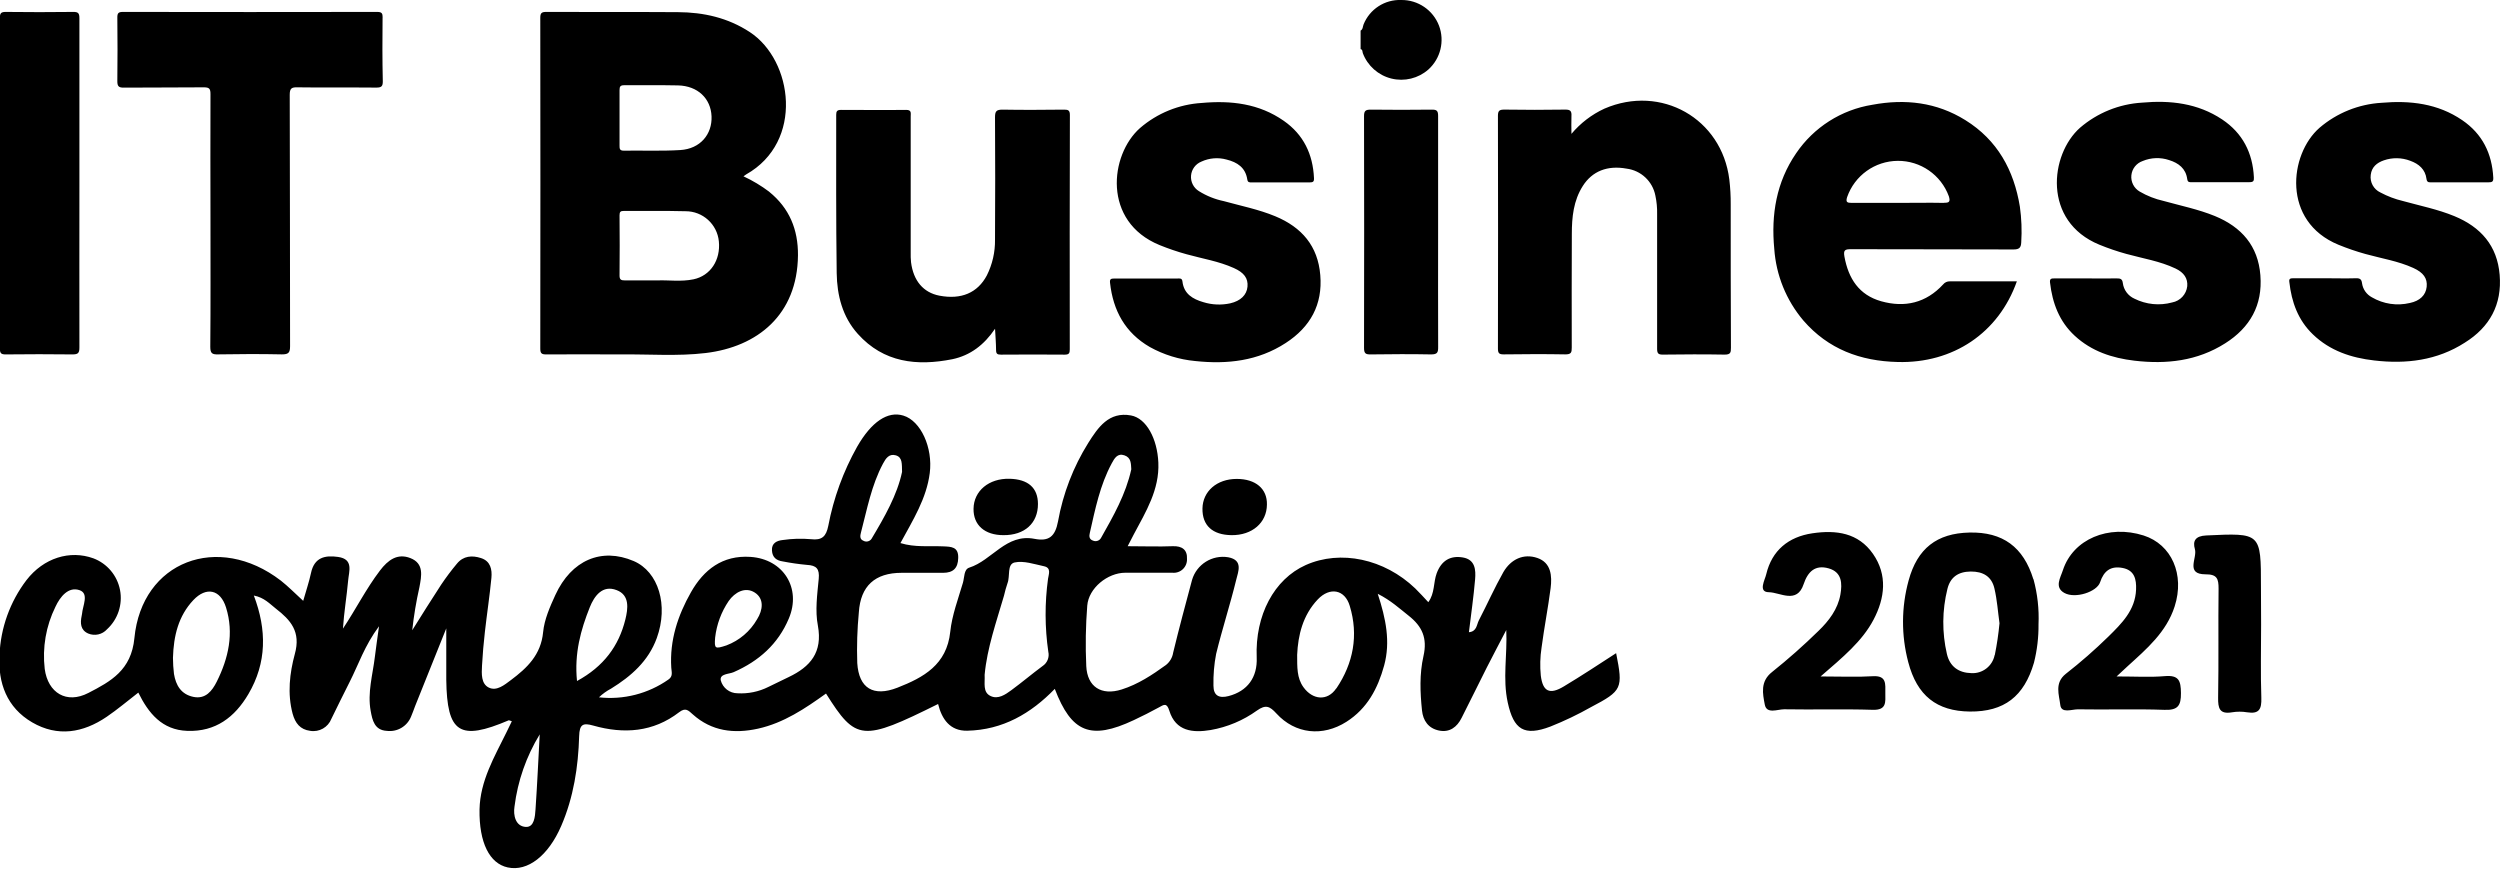
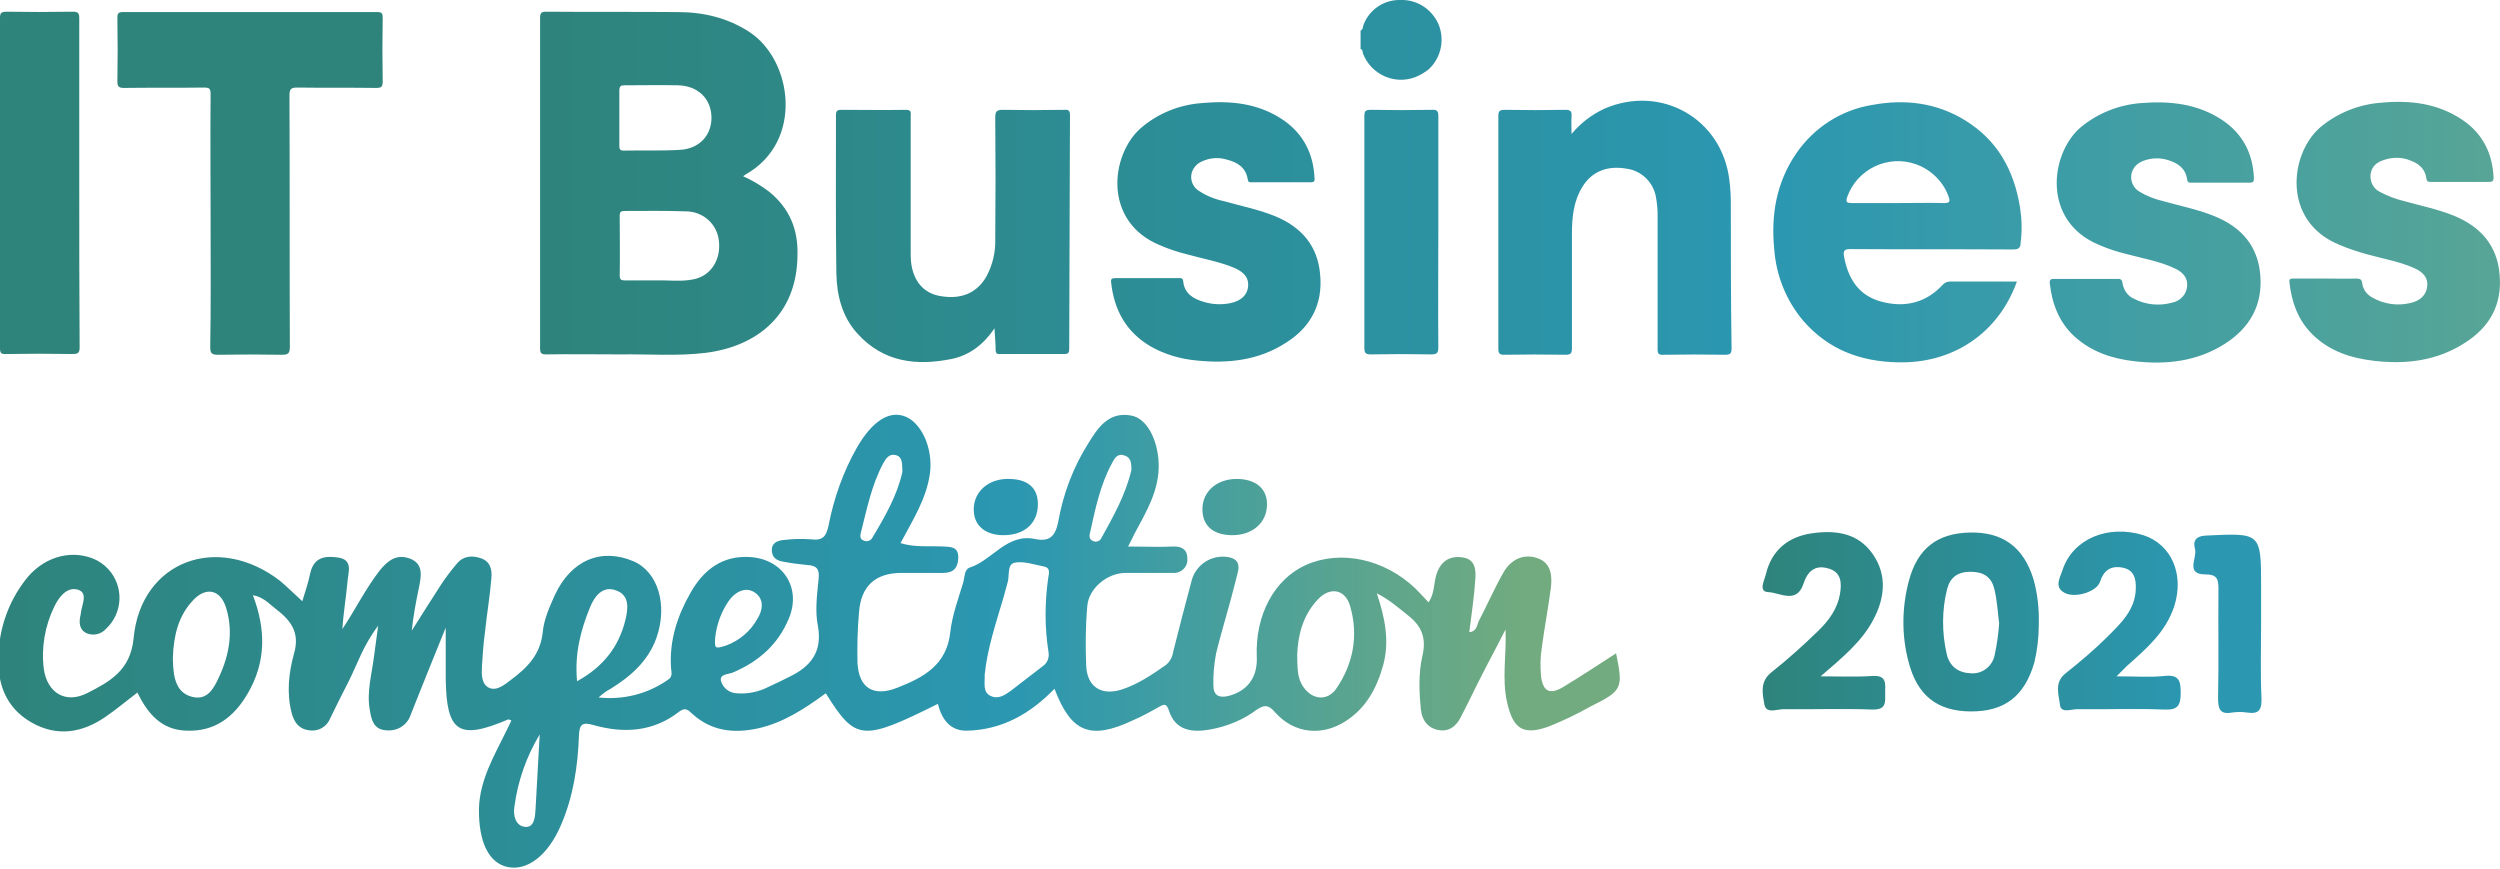
- <svg xmlns="http://www.w3.org/2000/svg" id="Layer_1" data-name="Layer 1" viewBox="0 0 662.43 230.03">
-   <path d="M568.74,598.06c-4.63,3-9.17,6-13.84,8.8-3.73,2.26-5.59,1.43-6.12-2.84a29.38,29.38,0,0,1,.2-7.43c.69-5.26,1.72-10.48,2.4-15.75.41-3.24.15-6.74-3.5-8s-7,.31-9,3.71c-2.36,4.17-4.31,8.58-6.53,12.85-.58,1.13-.52,2.92-2.62,3.11.58-4.82,1.25-9.41,1.64-14,.21-2.51.05-5.25-3.25-5.81s-5.68.82-6.93,4.2c-.9,2.45-.47,5.27-2.22,7.65-1.2-1.27-2.29-2.51-3.47-3.65-8.19-7.84-19.79-10.3-29-6.19-8.4,3.76-13.45,13.3-13,24.48.23,5.29-2.46,8.94-7.46,10.24-2.46.64-4-.07-4-2.77a39.78,39.78,0,0,1,.71-8.4c1.61-6.6,3.72-13.07,5.33-19.67.51-2.13,1.9-5.18-2.12-5.94a8.53,8.53,0,0,0-9.59,6c-1.72,6.41-3.44,12.81-5,19.25a5.18,5.18,0,0,1-1.92,3.3c-3.65,2.64-7.41,5.12-11.72,6.48-5.37,1.7-9.13-.68-9.39-6.2a128.6,128.6,0,0,1,.26-16c.36-4.66,5.38-8.72,10.07-8.73,4.16,0,8.33,0,12.49,0a3.52,3.52,0,0,0,3.87-3.66c.12-2.39-1.27-3.47-3.79-3.37-3.73.15-7.47,0-11.93,0,.9-1.75,1.25-2.46,1.63-3.15,3.2-6,6.81-11.84,6.5-19-.27-6.31-3.16-11.75-7.25-12.5-5.87-1.08-8.75,3.21-11.33,7.3a58.79,58.79,0,0,0-8,20.76c-.76,4.08-2.47,5.37-6.22,4.64-7.53-1.48-11.25,5.71-17.31,7.63-1.44.45-1.26,2.61-1.67,4-1.26,4.29-2.9,8.58-3.36,13-.92,8.75-7.08,12.1-14,14.81-6.34,2.47-10.22.19-10.64-6.53a104.24,104.24,0,0,1,.42-13.44c.45-7,4.29-10.47,11.33-10.47,3.66,0,7.33,0,11,0,2.68,0,3.94-1.25,4-3.92.1-3-1.84-3-4-3.09-3.69-.17-7.45.32-11.31-.87,3.34-6.15,6.91-11.8,7.77-18.55s-2.38-13.84-7-15.23c-4.11-1.26-8.44,1.6-12.26,8.28a69.15,69.15,0,0,0-7.63,20.94c-.56,2.78-1.64,3.89-4.6,3.53a32.25,32.25,0,0,0-7.47.22c-1.48.16-3,.77-2.85,2.8.11,1.81,1.18,2.63,2.85,2.87a64.23,64.23,0,0,0,6.41.92c2.54.13,3.38,1.05,3.13,3.69-.39,4.13-1,8.43-.22,12.43,1.29,7.05-2,10.87-7.73,13.6-1.8.87-3.58,1.75-5.38,2.61a16.18,16.18,0,0,1-8.21,1.69,4.6,4.6,0,0,1-4.42-3.43c-.32-1.77,2.17-1.62,3.42-2.17,6.67-2.93,11.76-7.41,14.62-14.22,3.38-8-1.41-15.73-10.16-16.32-7.43-.5-12.39,3.41-15.77,9.36-3.47,6.12-5.68,12.73-5.22,20,.07,1.12.52,2.28-.76,3.14a26.89,26.89,0,0,1-18.4,4.71,14,14,0,0,1,3.2-2.3c5.33-3.29,9.9-7.29,12.12-13.4,3.15-8.68.47-17.58-6.13-20.41-8.51-3.64-16.49-.27-20.75,9-1.44,3.14-2.92,6.49-3.24,9.85-.57,6-4.24,9.48-8.53,12.69-1.7,1.27-3.76,3-5.84,2s-1.94-3.68-1.82-5.83c.16-3,.43-6,.76-8.92.54-4.79,1.27-9.54,1.73-14.33.21-2.22-.22-4.44-2.77-5.25-2.36-.76-4.67-.6-6.37,1.49a66.3,66.3,0,0,0-4.18,5.57c-2.62,4-5.11,8-7.66,12.07a102.47,102.47,0,0,1,1.9-11.39c.56-3,1.29-6.29-2.39-7.73-3.46-1.35-5.94.52-8.06,3.3-3.69,4.85-6.41,10.29-9.81,15.39.28-4.32,1-8.53,1.38-12.76.2-2.4,1.52-5.65-2.68-6.24-3.48-.5-6.29.14-7.16,4.24-.52,2.44-1.34,4.81-2.07,7.4-2.23-2.05-4-3.85-5.92-5.36-16.64-12.79-36.85-5.15-38.81,15.24-.81,8.48-6.26,11.47-12.19,14.52-5.78,3-10.72,0-11.57-6.36a29.5,29.5,0,0,1,2.84-16.47c1.26-2.72,3.47-5.41,6.39-4.4,2.58.9.82,4.1.65,6.31a2.65,2.65,0,0,1-.09.49c-.41,1.92-.33,3.77,1.72,4.68a4.41,4.41,0,0,0,5-1.12,11.24,11.24,0,0,0-3.62-18.8c-6.22-2.25-13.17-.12-17.73,5.78a35.11,35.11,0,0,0-7.14,19.86c-.43,7.37,1.93,13.91,8.66,17.83s13.48,2.78,19.73-1.47c2.84-1.93,5.48-4.17,8.39-6.42,2.69,5.45,6.28,9.92,13,10.14,7.46.27,12.55-3.6,16.17-9.75,4.88-8.3,4.9-17,1.44-26.11,2.77.53,4.23,2.22,5.85,3.48,3.87,3,6.68,6.08,5,12.05-1.35,5-2,10.45-.57,15.79.69,2.5,2,4.19,4.64,4.53a5.12,5.12,0,0,0,5.63-3.19c1.6-3.28,3.21-6.55,4.86-9.81,2.33-4.58,3.93-9.57,7.76-14.71-.48,3.53-.83,5.81-1.1,8.1-.57,4.76-2,9.48-1.11,14.34.45,2.46,1,5.1,4.28,5.28a6.09,6.09,0,0,0,6.42-3.78c.41-.9.7-1.86,1.07-2.78,2.66-6.65,5.33-13.3,8.26-20.6,0,5.11,0,9.36,0,13.61.18,14.15,3.53,16.3,16.57,10.74.1,0,.28.09.8.26l-1.4,2.89c-3.21,6.54-7,12.9-7.16,20.48-.14,8.79,2.65,14.32,7.46,15.36,5.3,1.16,10.78-3.09,14.19-11,3.28-7.59,4.51-15.63,4.75-23.79.09-3.13,1-3.58,3.75-2.79,8.08,2.29,15.85,1.76,22.73-3.53,1.72-1.33,2.42-.52,3.64.57,5,4.47,10.91,5.18,17.29,3.77,6.82-1.52,12.45-5.32,18-9.3,7.94,12.61,9.58,12.76,29.7,2.77,1,4.05,3.18,7.17,7.71,7.08,9.42-.2,16.9-4.57,23.21-11.09,4.42,11.57,9.49,13.66,20.92,8.29,2.25-1.05,4.47-2.18,6.65-3.37,1.31-.72,2.09-1.35,2.77.85,1.7,5.52,6.26,5.91,10.94,5.14a29.8,29.8,0,0,0,12.31-5.18c2.3-1.62,3.36-1.15,5.13.79,5,5.47,12.27,6.2,18.55,2.21,5.52-3.51,8.32-8.82,10-14.92,1.71-6.3.47-12.38-1.7-19,3.47,1.75,5.75,3.88,8.2,5.81,3.57,2.82,5,5.92,3.92,10.69s-.89,9.6-.39,14.41c.28,2.68,1.67,4.73,4.49,5.32s4.79-.91,6-3.34c2.26-4.43,4.43-8.91,6.67-13.34,1.69-3.33,3.45-6.63,5.17-9.95.3,6.64-1,12.87.39,19.21,1.57,7.2,4.35,9,11.3,6.37a87.87,87.87,0,0,0,10.77-5.16C570.38,608,570.59,607.39,568.74,598.06ZM429.28,566.2c1.43-6.3,2.69-12.65,5.8-18.42.74-1.38,1.54-2.77,3.37-2.14s1.72,2.24,1.82,3.7c-1.45,6.63-4.75,12.39-8,18.15a1.66,1.66,0,0,1-2.14.75C429.05,567.88,429.09,567,429.28,566.2Zm-60.65-.07c1.63-6.19,2.78-12.55,5.85-18.29.72-1.35,1.6-2.72,3.39-2.2s1.6,2.25,1.66,4.39c-1.28,6.09-4.63,11.94-8.09,17.73a1.63,1.63,0,0,1-2.2.49C368.28,567.86,368.42,566.93,368.63,566.13Zm-170.7,39.51c-1.2,2.39-2.94,4.69-6.2,4s-4.62-3.08-5.12-6.07a36.12,36.12,0,0,1-.27-4.27c.17-5.83,1.44-11.1,5.4-15.3,3.43-3.63,7.17-2.82,8.66,1.95C202.54,592.79,201.06,599.39,197.93,605.64Zm95.47-.2c-.74-7.36,1-13.56,3.39-19.55,1.18-2.95,3.35-6,7.12-4.53,3.52,1.34,3,4.93,2.3,7.79C304.47,596.17,300.47,601.59,293.4,605.44ZM330,593.93a21.67,21.67,0,0,1,3.59-9.69c1.62-2.31,4.38-3.86,6.91-2.24s2.18,4.61.61,7.09A15.75,15.75,0,0,1,333,596C329.94,597,329.77,596.92,330,593.93Zm164.58,13.46c-2.32,3.44-6.25,3.09-8.7-.32-1.77-2.47-1.64-5.32-1.66-8.56.23-5.2,1.48-10.48,5.46-14.69,3.18-3.36,7.18-2.67,8.48,1.73C500.52,593.31,499.11,600.74,494.62,607.39Zm184.71-28.92c-2.63-8.55-8.1-12.57-16.94-12.37-8.63.19-13.8,4.21-16.11,12.7a41.54,41.54,0,0,0-.1,21.63c2.33,8.91,7.57,13,16.31,13.1,9.13.08,14.38-4,17-12.93a40,40,0,0,0,1.21-10.18A39,39,0,0,0,679.33,578.47Zm-10.26,20.11a5.94,5.94,0,0,1-6.19,4.77c-3.3-.08-5.68-1.7-6.46-5.09a36.85,36.85,0,0,1,.14-17.22c.76-3.1,2.85-4.58,6.17-4.61s5.55,1.34,6.28,4.46.92,6.19,1.35,9.24A79,79,0,0,1,669.07,598.58Zm32.32,5.65c5.1,0,8.93.25,12.71-.08s4.31,1.18,4.34,4.49-.8,4.58-4.38,4.44c-7.64-.28-15.3,0-22.95-.14-1.6,0-4.37,1.16-4.64-1.15-.3-2.67-1.61-5.83,1.47-8.26a134.7,134.7,0,0,0,11.24-9.83c3.52-3.47,7.16-7,7.37-12.5.1-2.68-.39-5.09-3.53-5.71s-5,.73-6,3.77c-.83,2.55-6.59,4.45-9.48,2.84-2.71-1.51-1-4.07-.37-6.05,2.69-8.19,12.05-12.14,21.38-9.17,7.42,2.37,10.94,10.34,8.22,18.8-2.18,6.8-7.41,11.25-12.45,15.83Zm-78.47,0c5.59,0,9.73.2,13.84-.06,3.77-.24,3.34,2.11,3.35,4.48s.4,4.54-3.36,4.42c-7.81-.25-15.64,0-23.46-.14-1.75,0-4.63,1.34-5.12-1.24-.54-2.86-1.28-6.12,1.93-8.64a162.5,162.5,0,0,0,12.3-10.89c2.75-2.65,5.13-5.76,5.81-9.66.49-2.86.45-5.9-3.12-6.91s-5.51.85-6.63,4.19c-1.77,5.35-6.25,2.16-9.21,2.13s-1-3.32-.69-4.79c1.51-6.3,5.89-9.88,12.21-10.82s12.17-.14,16.07,5.45,3.16,11.72.14,17.45S628.82,599.12,622.92,604.23Zm116.76-13.76c0,6.47-.16,12.94.06,19.4.1,3-.55,4.37-3.76,3.86a12.3,12.3,0,0,0-4,0c-3.33.57-3.73-1.07-3.69-3.9.17-9.62,0-19.24.12-28.86,0-2.6-.38-3.82-3.43-3.8-5.48,0-2.16-4.34-2.84-6.66-.62-2.14.07-3.51,3-3.64,14.5-.67,14.5-.77,14.5,13.65ZM406.4,566.79c-5,0-8-2.69-7.93-7,.06-4.73,4.08-8.08,9.55-7.94,4.93.12,7.51,2.41,7.52,6.67C415.55,563.63,412,566.83,406.4,566.79Zm60.43,0c-5.05-.06-7.78-2.57-7.7-7.08s3.79-7.82,9.08-7.82c5,0,8.1,2.6,8,6.8C476.17,563.51,472.29,566.85,466.83,566.79Zm-65.42,37c.65-7.07,3.1-14,5.12-20.93a34.4,34.4,0,0,1,.94-3.34c.74-1.86-.18-5,1.87-5.49,2.42-.53,5.22.45,7.81,1,2,.42,1.22,2.15,1.06,3.31a69.15,69.15,0,0,0,.07,19.33,3.57,3.57,0,0,1-1.54,3.82c-2.79,2.07-5.45,4.32-8.25,6.38-1.6,1.18-3.53,2.49-5.49,1.55C400.85,608.42,401.53,606,401.41,603.82ZM283.52,619.58c-.36,6.61-.66,13.23-1.11,19.83-.13,1.93-.32,4.8-2.57,4.69-2.72-.13-3.38-3.06-3-5.41A48.07,48.07,0,0,1,283.52,619.58ZM521.57,486.4c0-10.23,0-20.47,0-30.71,0-1.34-.36-1.67-1.68-1.65q-8.06.1-16.12,0c-1.36,0-1.84.24-1.83,1.73q.07,30.72,0,61.43c0,1.51.49,1.72,1.82,1.7,5.31-.07,10.63-.11,15.94,0,1.66,0,1.9-.5,1.88-2C521.54,506.75,521.57,496.58,521.57,486.4Zm281.28,11.42c-.63-7.73-5-12.67-12-15.56-4.4-1.81-9.05-2.74-13.6-4a24.73,24.73,0,0,1-6-2.27,4.48,4.48,0,0,1-2.56-4.67c.25-2.08,1.62-3.2,3.46-3.84a10.21,10.21,0,0,1,7,.11c2.31.83,4,2.29,4.31,4.8.13.93.59.92,1.26.91,5.06,0,10.12,0,15.18,0,.94,0,1.31-.15,1.26-1.23-.33-6.4-2.89-11.6-8.23-15.24-6.48-4.43-13.83-5.26-21.41-4.6a27.82,27.82,0,0,0-16.39,6.61c-8.09,7.06-10,24.83,5,31a64.81,64.81,0,0,0,7.15,2.45c4.24,1.18,8.64,1.86,12.69,3.7,2.69,1.22,3.78,2.78,3.54,5s-1.8,3.73-4.45,4.28a13.63,13.63,0,0,1-10.06-1.5,5,5,0,0,1-2.62-3.74c-.12-1-.53-1.34-1.56-1.31-2.72.08-5.44,0-8.16,0s-5.7,0-8.54,0c-.8,0-1.13.16-1,1,.59,5.3,2.3,10.08,6.23,13.86,4.53,4.37,10.17,6.22,16.24,6.92,8.5,1,16.67,0,24-4.7C800.23,511.67,803.5,505.69,802.85,497.82Zm-63.4.13c-.6-7.82-5-12.81-12.07-15.72-4.4-1.79-9-2.72-13.6-4a22,22,0,0,1-6.31-2.48,4.47,4.47,0,0,1,.8-8.1,9.93,9.93,0,0,1,7-.24c2.5.77,4.42,2.24,4.79,5,.13,1,.7.85,1.31.85,5.06,0,10.12,0,15.18,0,1.06,0,1.23-.33,1.18-1.3-.32-6.48-3-11.71-8.41-15.32-6.47-4.31-13.75-5.13-21.27-4.45a27.77,27.77,0,0,0-16.38,6.64c-8,7.07-10,24.8,5.12,31a62.74,62.74,0,0,0,7.15,2.44c4.38,1.21,8.9,1.91,13,3.86,2.29,1.07,3.3,2.67,3.13,4.69a4.93,4.93,0,0,1-4,4.31,14.07,14.07,0,0,1-10-1A5.25,5.25,0,0,1,703,500c-.13-1.1-.66-1.26-1.62-1.24-2.72.05-5.45,0-8.17,0s-5.56,0-8.35,0c-.82,0-1.27.06-1.15,1.11.63,5.42,2.43,10.29,6.55,14.09,4.46,4.12,9.92,5.9,15.8,6.6,8.49,1,16.66.1,24.06-4.6C736.73,511.78,740.06,505.83,739.45,498ZM599.1,479.16a52.36,52.36,0,0,0-.37-6.62c-2-16.16-18.09-25.26-33.1-18.76a25.15,25.15,0,0,0-8.73,6.68c0-1.57-.07-3.15,0-4.72.08-1.27-.25-1.73-1.64-1.71-5.37.09-10.75.08-16.13,0-1.29,0-1.71.27-1.71,1.64q.07,30.82,0,61.66c0,1.21.28,1.58,1.54,1.56,5.44-.07,10.88-.1,16.32,0,1.53,0,1.71-.48,1.7-1.81Q556.94,502,557,487c0-4.45.43-8.85,2.92-12.75s6.5-5.5,11.57-4.58a8.91,8.91,0,0,1,7.65,7.16,21.15,21.15,0,0,1,.46,4.9c0,11.89,0,23.78,0,35.67,0,1.24.32,1.57,1.56,1.55,5.44-.07,10.88-.1,16.32,0,1.55,0,1.69-.52,1.68-1.82C599.09,504.45,599.11,491.8,599.1,479.16Zm76.62.59c-1.58-9.67-5.94-17.65-14.45-22.93-7.61-4.74-15.95-5.69-24.63-4.07a30.17,30.17,0,0,0-20.21,12.86c-5.24,7.65-6.65,16.24-5.79,25.3a32.85,32.85,0,0,0,7.71,19c6.58,7.6,15.13,10.77,25,11,14.63.4,26.74-7.68,31.57-21.37-6,0-11.89,0-17.77,0a2.16,2.16,0,0,0-1.76.81c-4.52,4.91-10.15,6.22-16.4,4.47-5.88-1.65-8.7-6-9.76-11.85-.31-1.73.17-1.95,1.73-1.95,14.36.06,28.72,0,43.07.07,1.51,0,2-.48,2.05-1.88A46.68,46.68,0,0,0,675.72,479.75Zm-20.09-1c-4-.08-8.08,0-12.12,0s-8.21,0-12.31,0c-1.25,0-1.68-.18-1.25-1.54A14.31,14.31,0,0,1,656.9,477C657.34,478.44,657,478.74,655.63,478.72ZM521.81,431.8a10.58,10.58,0,0,0-10-6.81,10.34,10.34,0,0,0-10,6.49c-.22.55-.14,1.27-.78,1.62V438c.58.14.46.71.59,1.08A10.88,10.88,0,0,0,519,443.4,10.61,10.61,0,0,0,521.81,431.8ZM161.55,473.63c0-14.61,0-29.22,0-43.82,0-1.34-.34-1.68-1.67-1.66q-8.91.11-17.84,0c-1.24,0-1.56.32-1.56,1.56q0,43.82,0,87.64c0,1.24.33,1.56,1.56,1.55,5.88-.06,11.77-.08,17.65,0,1.46,0,1.87-.32,1.86-1.83C161.52,502.58,161.55,488.1,161.55,473.63Zm328.8,24.28c-.62-7.73-4.9-12.7-11.94-15.62-4.4-1.82-9.05-2.74-13.6-4a20.12,20.12,0,0,1-6.63-2.66,4.39,4.39,0,0,1,.67-7.82,9.69,9.69,0,0,1,6.67-.54c2.83.7,5,2.12,5.48,5.24.13.85.57.81,1.16.81,5.12,0,10.25,0,15.37,0,.89,0,1.2-.17,1.15-1.15-.29-6.32-2.77-11.51-8-15.16-6.56-4.59-14-5.44-21.74-4.74a27.59,27.59,0,0,0-16.37,6.66c-8,7.08-10,24.78,5.2,31a64,64,0,0,0,7.15,2.43c4.19,1.17,8.52,1.85,12.52,3.65,2.72,1.21,3.82,2.73,3.62,4.94s-1.83,3.78-4.56,4.41a14,14,0,0,1-7.12-.3c-2.8-.81-5.17-2.18-5.55-5.46-.11-1-.77-.81-1.39-.81h-8.35c-2.78,0-5.56,0-8.34,0-.92,0-1.22.18-1.11,1.15.81,7.35,4,13.22,10.54,17a30.58,30.58,0,0,0,12,3.71c8.5.92,16.67,0,24-4.77C487.72,511.64,491,505.7,490.35,497.91ZM424,455.48c0-1.22-.41-1.45-1.52-1.44-5.44.06-10.88.1-16.32,0-1.6,0-2,.4-2,2q.1,16.22,0,32.43a20.49,20.49,0,0,1-2.17,9.51c-2.45,4.61-6.78,6.46-12.58,5.35-4.23-.82-6.88-3.93-7.5-8.85a21.43,21.43,0,0,1-.09-2.66v-36c0-.84.28-1.73-1.22-1.71-5.75.07-11.51,0-17.26,0-1,0-1.27.36-1.26,1.31,0,14-.06,27.95.13,41.92.09,5.9,1.52,11.6,5.6,16.13,6.85,7.62,15.65,8.57,25.05,6.7,4.75-1,8.41-3.78,11.31-8.07.11,2.12.26,3.87.27,5.62,0,1,.31,1.25,1.31,1.24q8.43-.07,16.88,0c1.11,0,1.34-.36,1.34-1.39Q423.92,486.49,424,455.48Zm-182.1-25.84c0-1.11-.22-1.49-1.44-1.49q-33.69.06-67.38,0c-1.17,0-1.49.31-1.48,1.48.06,5.63.07,11.25,0,16.88,0,1.32.35,1.71,1.69,1.7,7.08-.07,14.17,0,21.25-.08,1.47,0,1.74.42,1.74,1.79-.06,11.2,0,22.39,0,33.58s.05,22.26-.05,33.39c0,1.74.5,2.05,2.1,2,5.63-.1,11.26-.12,16.89,0,1.75,0,2.15-.46,2.15-2.17-.06-22.19,0-44.39-.09-66.59,0-1.71.46-2.05,2.08-2,7,.1,13.92,0,20.88.07,1.32,0,1.72-.33,1.7-1.68C241.81,440.9,241.82,435.27,241.88,429.64Zm102.46,46.18a37.69,37.69,0,0,0-6.85-4.11c.3-.21.48-.37.69-.49,15.41-8.68,12.4-30.24,1-37.72-5.82-3.82-12.25-5.25-19.05-5.29-11.64-.08-23.28,0-34.92-.06-1.23,0-1.56.32-1.56,1.56q.06,43.82,0,87.63c0,1.22.3,1.57,1.55,1.56,6.58-.06,13.15,0,19.73,0,7.53-.09,15.07.53,22.56-.37,13.7-1.65,24.28-10.1,24.44-25.89C352,485.79,349.68,480.15,344.34,475.82Zm-38.4-28.25c4.74.05,9.48-.06,14.21.05,5.19.12,8.69,3.44,8.88,8.2s-3,8.61-8.29,8.93c-5,.3-10,.09-15,.16-1,0-1.1-.49-1.09-1.28,0-2.52,0-5.05,0-7.57s0-4.8,0-7.2C304.66,447.9,304.92,447.56,305.94,447.57ZM324.27,499c-3.29.69-6.68.17-9.48.29-3.27,0-6,0-8.71,0-1,0-1.42-.19-1.41-1.32.06-5.31.05-10.62,0-15.93,0-.91.25-1.17,1.16-1.16,5.44.05,10.88-.07,16.32.08a8.84,8.84,0,0,1,8.84,8C331.47,493.88,328.78,498.05,324.27,499Z" transform="translate(-140.51 -424.99)" />
+ <svg xmlns="http://www.w3.org/2000/svg" version="1.1" id="Layer_1" x="0px" y="0px" viewBox="0 0 662.4 230" style="enable-background:new 0 0 662.4 230;" xml:space="preserve">
+   <style type="text/css">
+ 	.st0{fill:url(#SVGID_1_);}
+ 	.st1{fill:url(#SVGID_2_);}
+ 	.st2{fill:#2E847B;}
+ 	.st3{fill:url(#SVGID_3_);}
+ </style>
+   <linearGradient id="SVGID_1_" gradientUnits="userSpaceOnUse" x1="467.087" y1="164.879" x2="599.199" y2="164.879">
+     <stop offset="0" style="stop-color:#2E847C" />
+     <stop offset="0.859" style="stop-color:#2B97B1" />
+   </linearGradient>
+   <path class="st0" d="M538.8,153.5c-2.6-8.5-8.1-12.6-16.9-12.4c-8.6,0.2-13.8,4.2-16.1,12.7c-1.9,7.1-2,14.5-0.1,21.6  c2.3,8.9,7.6,13,16.3,13.1c9.1,0.1,14.4-4,17-12.9c0.8-3.3,1.2-6.7,1.2-10.2C540.3,161.4,539.9,157.4,538.8,153.5L538.8,153.5z   M528.5,173.6c-0.6,2.9-3.2,5-6.2,4.8c-3.3-0.1-5.7-1.7-6.5-5.1c-1.3-5.7-1.3-11.6,0.1-17.2c0.8-3.1,2.8-4.6,6.2-4.6  s5.5,1.3,6.3,4.5s0.9,6.2,1.3,9.2C529.5,168,529.1,170.8,528.5,173.6L528.5,173.6z M560.8,179.2c5.1,0,8.9,0.3,12.7-0.1  s4.3,1.2,4.3,4.5s-0.8,4.6-4.4,4.4c-7.6-0.3-15.3,0-23-0.1c-1.6,0-4.4,1.2-4.6-1.2c-0.3-2.7-1.6-5.8,1.5-8.3  c3.9-3.1,7.7-6.3,11.2-9.8c3.5-3.5,7.2-7,7.4-12.5c0.1-2.7-0.4-5.1-3.5-5.7s-5,0.7-6,3.8c-0.8,2.5-6.6,4.5-9.5,2.8  c-2.7-1.5-1-4.1-0.4-6c2.7-8.2,12-12.1,21.4-9.2c7.4,2.4,10.9,10.3,8.2,18.8c-2.2,6.8-7.4,11.3-12.5,15.8L560.8,179.2z M482.4,179.2  c5.6,0,9.7,0.2,13.8-0.1c3.8-0.2,3.3,2.1,3.3,4.5s0.4,4.5-3.4,4.4c-7.8-0.3-15.6,0-23.5-0.1c-1.8,0-4.6,1.3-5.1-1.2  c-0.5-2.9-1.3-6.1,1.9-8.6c4.3-3.4,8.4-7.1,12.3-10.9c2.8-2.7,5.1-5.8,5.8-9.7c0.5-2.9,0.5-5.9-3.1-6.9s-5.5,0.8-6.6,4.2  c-1.8,5.3-6.3,2.2-9.2,2.1s-1-3.3-0.7-4.8c1.5-6.3,5.9-9.9,12.2-10.8s12.2-0.1,16.1,5.5s3.2,11.7,0.1,17.5S488.3,174.1,482.4,179.2  L482.4,179.2z M599.1,165.5c0,6.5-0.2,12.9,0.1,19.4c0.1,3-0.5,4.4-3.8,3.9c-1.3-0.2-2.7-0.2-4,0c-3.3,0.6-3.7-1.1-3.7-3.9  c0.2-9.6,0-19.2,0.1-28.9c0-2.6-0.4-3.8-3.4-3.8c-5.5,0-2.2-4.3-2.8-6.7c-0.6-2.1,0.1-3.5,3-3.6c14.5-0.7,14.5-0.8,14.5,13.7  L599.1,165.5z" />
+   <linearGradient id="SVGID_2_" gradientUnits="userSpaceOnUse" x1="-0.179" y1="169.929" x2="429.177" y2="169.929">
+     <stop offset="0" style="stop-color:#2E847C" />
+     <stop offset="0.626" style="stop-color:#2B97B1" />
+     <stop offset="0.94" style="stop-color:#71AB7F" />
+   </linearGradient>
+   <path class="st1" d="M428.2,173.1c-4.6,3-9.2,6-13.8,8.8c-3.7,2.3-5.6,1.4-6.1-2.8c-0.2-2.5-0.2-5,0.2-7.4  c0.7-5.3,1.7-10.5,2.4-15.8c0.4-3.2,0.2-6.7-3.5-8s-7,0.3-9,3.7c-2.4,4.2-4.3,8.6-6.5,12.8c-0.6,1.1-0.5,2.9-2.6,3.1  c0.6-4.8,1.3-9.4,1.6-14c0.2-2.5,0-5.3-3.3-5.8s-5.7,0.8-6.9,4.2c-0.9,2.5-0.5,5.3-2.2,7.7c-1.2-1.3-2.3-2.5-3.5-3.7  c-8.2-7.8-19.8-10.3-29-6.2c-8.4,3.8-13.5,13.3-13,24.5c0.2,5.3-2.5,8.9-7.5,10.2c-2.5,0.6-4-0.1-4-2.8c-0.1-2.8,0.2-5.6,0.7-8.4  c1.6-6.6,3.7-13.1,5.3-19.7c0.5-2.1,1.9-5.2-2.1-5.9c-4.3-0.7-8.4,1.9-9.6,6c-1.7,6.4-3.4,12.8-5,19.3c-0.2,1.3-0.9,2.5-1.9,3.3  c-3.7,2.6-7.4,5.1-11.7,6.5c-5.4,1.7-9.1-0.7-9.4-6.2c-0.2-5.3-0.2-10.7,0.3-16c0.4-4.7,5.4-8.7,10.1-8.7c4.2,0,8.3,0,12.5,0  c1.9,0.2,3.7-1.2,3.9-3.1c0-0.2,0-0.3,0-0.5c0.1-2.4-1.3-3.5-3.8-3.4c-3.7,0.2-7.5,0-11.9,0c0.9-1.8,1.3-2.5,1.6-3.2  c3.2-6,6.8-11.8,6.5-19c-0.3-6.3-3.2-11.8-7.3-12.5c-5.9-1.1-8.8,3.2-11.3,7.3c-4,6.3-6.7,13.4-8,20.8c-0.8,4.1-2.5,5.4-6.2,4.6  c-7.5-1.5-11.3,5.7-17.3,7.6c-1.4,0.5-1.3,2.6-1.7,4c-1.3,4.3-2.9,8.6-3.4,13c-0.9,8.8-7.1,12.1-14,14.8c-6.3,2.5-10.2,0.2-10.6-6.5  c-0.1-4.5,0-9,0.4-13.4c0.5-7,4.3-10.5,11.3-10.5c3.7,0,7.3,0,11,0c2.7,0,3.9-1.3,4-3.9c0.1-3-1.8-3-4-3.1  c-3.7-0.2-7.5,0.3-11.3-0.9c3.3-6.2,6.9-11.8,7.8-18.5s-2.4-13.8-7-15.2c-4.1-1.3-8.4,1.6-12.3,8.3c-3.7,6.5-6.2,13.6-7.6,20.9  c-0.6,2.8-1.6,3.9-4.6,3.5c-2.5-0.2-5-0.1-7.5,0.2c-1.5,0.2-3,0.8-2.9,2.8c0.1,1.8,1.2,2.6,2.9,2.9c2.1,0.4,4.3,0.7,6.4,0.9  c2.5,0.1,3.4,1,3.1,3.7c-0.4,4.1-1,8.4-0.2,12.4c1.3,7-2,10.9-7.7,13.6c-1.8,0.9-3.6,1.8-5.4,2.6c-2.5,1.3-5.4,1.9-8.2,1.7  c-2.1,0-3.9-1.4-4.4-3.4c-0.3-1.8,2.2-1.6,3.4-2.2c6.7-2.9,11.8-7.4,14.6-14.2c3.4-8-1.4-15.7-10.2-16.3c-7.4-0.5-12.4,3.4-15.8,9.4  c-3.5,6.1-5.7,12.7-5.2,20c0.1,1.1,0.5,2.3-0.8,3.1c-5.4,3.8-11.9,5.4-18.4,4.7c1-0.9,2-1.7,3.2-2.3c5.3-3.3,9.9-7.3,12.1-13.4  c3.1-8.7,0.5-17.6-6.1-20.4c-8.5-3.6-16.5-0.3-20.8,9c-1.4,3.1-2.9,6.5-3.2,9.8c-0.6,6-4.2,9.5-8.5,12.7c-1.7,1.3-3.8,3-5.8,2  s-1.9-3.7-1.8-5.8c0.2-3,0.4-6,0.8-8.9c0.5-4.8,1.3-9.5,1.7-14.3c0.2-2.2-0.2-4.4-2.8-5.3c-2.4-0.8-4.7-0.6-6.4,1.5  c-1.5,1.8-2.9,3.6-4.2,5.6c-2.6,4-5.1,8-7.7,12.1c0.4-3.8,1.1-7.6,1.9-11.4c0.6-3,1.3-6.3-2.4-7.7c-3.5-1.3-5.9,0.5-8.1,3.3  c-3.7,4.8-6.4,10.3-9.8,15.4c0.3-4.3,1-8.5,1.4-12.8c0.2-2.4,1.5-5.7-2.7-6.2c-3.5-0.5-6.3,0.1-7.2,4.2c-0.5,2.4-1.3,4.8-2.1,7.4  c-2.2-2-4-3.8-5.9-5.4c-16.6-12.8-36.9-5.2-38.8,15.2c-0.8,8.5-6.3,11.5-12.2,14.5c-5.8,3-10.7,0-11.6-6.4  c-0.7-5.6,0.3-11.4,2.8-16.5c1.3-2.7,3.5-5.4,6.4-4.4c2.6,0.9,0.8,4.1,0.6,6.3c0,0.2,0,0.3-0.1,0.5c-0.4,1.9-0.3,3.8,1.7,4.7  c1.7,0.7,3.7,0.3,5-1.1c4.6-4.2,4.9-11.3,0.7-15.9c-1.2-1.3-2.7-2.3-4.3-2.9c-6.2-2.3-13.2-0.1-17.7,5.8c-4.4,5.7-6.9,12.7-7.1,19.9  c-0.4,7.4,1.9,13.9,8.7,17.8s13.5,2.8,19.7-1.5c2.8-1.9,5.5-4.2,8.4-6.4c2.7,5.5,6.3,9.9,13,10.1c7.5,0.3,12.6-3.6,16.2-9.8  c4.9-8.3,4.9-17,1.4-26.1c2.8,0.5,4.2,2.2,5.9,3.5c3.9,3,6.7,6.1,5,12c-1.4,5-2,10.5-0.6,15.8c0.7,2.5,2,4.2,4.6,4.5  c2.4,0.4,4.7-0.9,5.6-3.2c1.6-3.3,3.2-6.5,4.9-9.8c2.3-4.6,3.9-9.6,7.8-14.7c-0.5,3.5-0.8,5.8-1.1,8.1c-0.6,4.8-2,9.5-1.1,14.3  c0.4,2.5,1,5.1,4.3,5.3c2.8,0.3,5.4-1.2,6.4-3.8c0.4-0.9,0.7-1.9,1.1-2.8c2.7-6.7,5.3-13.3,8.3-20.6c0,5.1,0,9.4,0,13.6  c0.2,14.2,3.5,16.3,16.6,10.7c0.1,0,0.3,0.1,0.8,0.3l-1.4,2.9c-3.2,6.5-7,12.9-7.2,20.5c-0.1,8.8,2.6,14.3,7.5,15.4  c5.3,1.2,10.8-3.1,14.2-11c3.3-7.6,4.5-15.6,4.8-23.8c0.1-3.1,1-3.6,3.8-2.8c8.1,2.3,15.9,1.8,22.7-3.5c1.7-1.3,2.4-0.5,3.6,0.6  c5,4.5,10.9,5.2,17.3,3.8c6.8-1.5,12.5-5.3,18-9.3c7.9,12.6,9.6,12.8,29.7,2.8c1,4,3.2,7.2,7.7,7.1c9.4-0.2,16.9-4.6,23.2-11.1  c4.4,11.6,9.5,13.7,20.9,8.3c2.3-1,4.5-2.2,6.6-3.4c1.3-0.7,2.1-1.3,2.8,0.8c1.7,5.5,6.3,5.9,10.9,5.1c4.4-0.8,8.7-2.5,12.3-5.2  c2.3-1.6,3.4-1.2,5.1,0.8c5,5.5,12.3,6.2,18.5,2.2c5.5-3.5,8.3-8.8,10-14.9c1.7-6.3,0.5-12.4-1.7-19c3.5,1.8,5.8,3.9,8.2,5.8  c3.6,2.8,5,5.9,3.9,10.7s-0.9,9.6-0.4,14.4c0.3,2.7,1.7,4.7,4.5,5.3s4.8-0.9,6-3.3c2.3-4.4,4.4-8.9,6.7-13.3c1.7-3.3,3.5-6.6,5.2-10  c0.3,6.6-1,12.9,0.4,19.2c1.6,7.2,4.3,9,11.3,6.4c3.7-1.5,7.3-3.2,10.8-5.2C429.9,183,430.1,182.4,428.2,173.1z M288.8,141.2  c1.4-6.3,2.7-12.7,5.8-18.4c0.7-1.4,1.5-2.8,3.4-2.1c1.8,0.6,1.7,2.2,1.8,3.7c-1.5,6.6-4.8,12.4-8,18.2c-0.4,0.8-1.3,1.1-2.1,0.8  C288.5,142.9,288.6,142,288.8,141.2z M228.1,141.1c1.6-6.2,2.8-12.5,5.9-18.3c0.7-1.3,1.6-2.7,3.4-2.2s1.6,2.3,1.7,4.4  c-1.3,6.1-4.6,11.9-8.1,17.7c-0.5,0.7-1.5,0.9-2.2,0.5C227.8,142.9,227.9,141.9,228.1,141.1z M57.4,180.7c-1.2,2.4-2.9,4.7-6.2,4  s-4.6-3.1-5.1-6.1c-0.2-1.4-0.3-2.8-0.3-4.3c0.2-5.8,1.4-11.1,5.4-15.3c3.4-3.6,7.2-2.8,8.7,2C62,167.8,60.6,174.4,57.4,180.7  L57.4,180.7z M152.9,180.5c-0.7-7.4,1-13.6,3.4-19.5c1.2-3,3.4-6,7.1-4.5c3.5,1.3,3,4.9,2.3,7.8C164,171.2,160,176.6,152.9,180.5  L152.9,180.5z M189.5,168.9c0.4-3.5,1.6-6.8,3.6-9.7c1.6-2.3,4.4-3.9,6.9-2.2s2.2,4.6,0.6,7.1c-1.8,3.2-4.7,5.6-8.1,6.9  C189.4,172,189.3,171.9,189.5,168.9z M354.1,182.4c-2.3,3.4-6.3,3.1-8.7-0.3c-1.8-2.5-1.6-5.3-1.7-8.6c0.2-5.2,1.5-10.5,5.5-14.7  c3.2-3.4,7.2-2.7,8.5,1.7C360,168.3,358.6,175.8,354.1,182.4L354.1,182.4z M265.9,141.8c-5,0-8-2.7-7.9-7c0.1-4.7,4.1-8.1,9.5-7.9  c4.9,0.1,7.5,2.4,7.5,6.7C275,138.6,271.5,141.8,265.9,141.8z M326.3,141.8c-5-0.1-7.8-2.6-7.7-7.1c0.1-4.5,3.8-7.8,9.1-7.8  c5,0,8.1,2.6,8,6.8C335.7,138.5,331.8,141.9,326.3,141.8z M260.9,178.8c0.7-7.1,3.1-14,5.1-20.9c0.3-1.1,0.6-2.2,0.9-3.3  c0.7-1.9-0.2-5,1.9-5.5c2.4-0.5,5.2,0.5,7.8,1c2,0.4,1.2,2.2,1.1,3.3c-0.9,6.4-0.9,12.9,0.1,19.3c0.3,1.5-0.3,3-1.5,3.8  c-2.8,2.1-5.5,4.3-8.3,6.4c-1.6,1.2-3.5,2.5-5.5,1.5C260.3,183.4,261,181,260.9,178.8L260.9,178.8z M143,194.6  c-0.4,6.6-0.7,13.2-1.1,19.8c-0.1,1.9-0.3,4.8-2.6,4.7c-2.7-0.1-3.4-3.1-3-5.4C137.2,206.9,139.5,200.4,143,194.6z" />
+   <path class="st2" d="M21,48.6c0-14.6,0-29.2,0-43.8c0-1.3-0.3-1.7-1.7-1.7c-5.9,0.1-11.9,0.1-17.8,0C0.3,3.2,0,3.5,0,4.7  c0,29.2,0,58.4,0,87.6c0,1.2,0.3,1.6,1.6,1.5c5.9-0.1,11.8-0.1,17.6,0c1.5,0,1.9-0.3,1.9-1.8C21,77.6,21,63.1,21,48.6z M101.4,4.7  c0-1.1-0.2-1.5-1.4-1.5c-22.5,0-44.9,0-67.4,0c-1.2,0-1.5,0.3-1.5,1.5c0.1,5.6,0.1,11.3,0,16.9c0,1.3,0.4,1.7,1.7,1.7  c7.1-0.1,14.2,0,21.3-0.1c1.5,0,1.7,0.4,1.7,1.8c-0.1,11.2,0,22.4,0,33.6s0.1,22.3-0.1,33.4c0,1.7,0.5,2,2.1,2  c5.6-0.1,11.3-0.1,16.9,0c1.8,0,2.1-0.5,2.1-2.2c-0.1-22.2,0-44.4-0.1-66.6c0-1.7,0.5-2,2.1-2c7,0.1,13.9,0,20.9,0.1  c1.3,0,1.7-0.3,1.7-1.7C101.3,15.9,101.3,10.3,101.4,4.7L101.4,4.7z" />
+   <linearGradient id="SVGID_3_" gradientUnits="userSpaceOnUse" x1="143.16" y1="47.998" x2="662.421" y2="47.998">
+     <stop offset="0" style="stop-color:#2E847C" />
+     <stop offset="0.626" style="stop-color:#2B97B1" />
+     <stop offset="1" style="stop-color:#57A596" />
+   </linearGradient>
+   <path class="st3" d="M381.1,61.4c0-10.2,0-20.5,0-30.7c0-1.3-0.4-1.7-1.7-1.6c-5.4,0.1-10.7,0.1-16.1,0c-1.4,0-1.8,0.2-1.8,1.7  c0,20.5,0,41,0,61.4c0,1.5,0.5,1.7,1.8,1.7c5.3-0.1,10.6-0.1,15.9,0c1.7,0,1.9-0.5,1.9-2C381,81.8,381.1,71.6,381.1,61.4z   M662.3,72.8c-0.6-7.7-5-12.7-12-15.6c-4.4-1.8-9-2.7-13.6-4c-2.1-0.5-4.1-1.3-6-2.3c-1.8-0.8-2.8-2.7-2.6-4.7  c0.3-2.1,1.6-3.2,3.5-3.8c2.3-0.8,4.8-0.8,7,0.1c2.3,0.8,4,2.3,4.3,4.8c0.1,0.9,0.6,0.9,1.3,0.9c5.1,0,10.1,0,15.2,0  c0.9,0,1.3-0.1,1.3-1.2c-0.3-6.4-2.9-11.6-8.2-15.2c-6.5-4.4-13.8-5.3-21.4-4.6c-6,0.4-11.8,2.7-16.4,6.6c-8.1,7.1-10,24.8,5,31  c2.3,1,4.7,1.8,7.2,2.5c4.2,1.2,8.6,1.9,12.7,3.7c2.7,1.2,3.8,2.8,3.5,5s-1.8,3.7-4.5,4.3c-3.4,0.8-7,0.3-10.1-1.5  c-1.4-0.8-2.4-2.1-2.6-3.7c-0.1-1-0.5-1.3-1.6-1.3c-2.7,0.1-5.4,0-8.2,0s-5.7,0-8.5,0c-0.8,0-1.1,0.2-1,1c0.6,5.3,2.3,10.1,6.2,13.9  c4.5,4.4,10.2,6.2,16.2,6.9c8.5,1,16.7,0,24-4.7C659.7,86.7,663,80.7,662.3,72.8z M598.9,73c-0.6-7.8-5-12.8-12.1-15.7  c-4.4-1.8-9-2.7-13.6-4c-2.2-0.5-4.3-1.3-6.3-2.5c-2.1-1.2-2.9-4-1.6-6.1c0.5-0.9,1.4-1.6,2.4-2c2.2-0.9,4.7-1,7-0.2  c2.5,0.8,4.4,2.2,4.8,5c0.1,1,0.7,0.9,1.3,0.9c5.1,0,10.1,0,15.2,0c1.1,0,1.2-0.3,1.2-1.3c-0.3-6.5-3-11.7-8.4-15.3  c-6.5-4.3-13.8-5.1-21.3-4.5c-6,0.4-11.8,2.7-16.4,6.6c-8,7.1-10,24.8,5.1,31c2.3,1,4.7,1.8,7.2,2.4c4.4,1.2,8.9,1.9,13,3.9  c2.3,1.1,3.3,2.7,3.1,4.7c-0.2,2.2-1.9,3.9-4,4.3c-3.3,0.9-6.9,0.6-10-1c-1.7-0.7-2.8-2.3-3.1-4.1c-0.1-1.1-0.7-1.3-1.6-1.2  c-2.7,0-5.5,0-8.2,0s-5.6,0-8.3,0c-0.8,0-1.3,0.1-1.2,1.1c0.6,5.4,2.4,10.3,6.5,14.1c4.5,4.1,9.9,5.9,15.8,6.6  c8.5,1,16.7,0.1,24.1-4.6C596.2,86.8,599.5,80.8,598.9,73L598.9,73z M458.6,54.2c0-2.2-0.1-4.4-0.4-6.6c-2-16.2-18.1-25.3-33.1-18.8  c-3.4,1.6-6.3,3.8-8.7,6.7c0-1.6-0.1-3.1,0-4.7c0.1-1.3-0.3-1.7-1.6-1.7c-5.4,0.1-10.8,0.1-16.1,0c-1.3,0-1.7,0.3-1.7,1.6  c0,20.5,0,41.1,0,61.7c0,1.2,0.3,1.6,1.5,1.6c5.4-0.1,10.9-0.1,16.3,0c1.5,0,1.7-0.5,1.7-1.8c0-10.1,0-20.1,0-30.1  c0-4.5,0.4-8.9,2.9-12.8s6.5-5.5,11.6-4.6c3.8,0.5,6.9,3.4,7.7,7.2c0.3,1.6,0.5,3.3,0.5,4.9c0,11.9,0,23.8,0,35.7  c0,1.2,0.3,1.6,1.6,1.5c5.4-0.1,10.9-0.1,16.3,0c1.5,0,1.7-0.5,1.7-1.8C458.6,79.5,458.6,66.8,458.6,54.2z M535.2,54.8  c-1.6-9.7-5.9-17.6-14.5-22.9c-7.6-4.7-16-5.7-24.6-4.1c-8.2,1.3-15.5,6-20.2,12.9c-5.2,7.6-6.7,16.2-5.8,25.3  c0.5,7,3.2,13.7,7.7,19c6.6,7.6,15.1,10.8,25,11c14.6,0.4,26.7-7.7,31.6-21.4c-6,0-11.9,0-17.8,0c-0.7,0-1.3,0.3-1.8,0.8  c-4.5,4.9-10.2,6.2-16.4,4.5c-5.9-1.6-8.7-6-9.8-11.9c-0.3-1.7,0.2-2,1.7-2c14.4,0.1,28.7,0,43.1,0.1c1.5,0,2-0.5,2-1.9  C535.8,61.1,535.7,57.9,535.2,54.8z M515.1,53.8c-4-0.1-8.1,0-12.1,0s-8.2,0-12.3,0c-1.3,0-1.7-0.2-1.3-1.5  c2.6-7.5,10.8-11.4,18.2-8.8c4,1.4,7.3,4.6,8.7,8.6C516.8,53.5,516.5,53.8,515.1,53.8L515.1,53.8z M381.3,6.8  c-1.6-4.1-5.6-6.9-10-6.8c-4.4-0.2-8.4,2.4-10,6.5c-0.2,0.5-0.1,1.3-0.8,1.6V13c0.6,0.1,0.5,0.7,0.6,1.1c2.1,5.6,8.4,8.5,14,6.3  c1.2-0.5,2.4-1.2,3.4-2C381.7,15.5,382.8,10.9,381.3,6.8z M349.8,72.9c-0.6-7.7-4.9-12.7-11.9-15.6c-4.4-1.8-9-2.7-13.6-4  c-2.4-0.5-4.6-1.4-6.6-2.7c-2.1-1.3-2.7-4-1.4-6c0.5-0.8,1.2-1.4,2.1-1.8c2.1-1,4.5-1.2,6.7-0.5c2.8,0.7,5,2.1,5.5,5.2  c0.1,0.9,0.6,0.8,1.2,0.8c5.1,0,10.3,0,15.4,0c0.9,0,1.2-0.2,1.1-1.1c-0.3-6.3-2.8-11.5-8-15.2c-6.6-4.6-14-5.4-21.7-4.7  c-6,0.4-11.8,2.7-16.4,6.7c-8,7.1-10,24.8,5.2,31c2.3,1,4.7,1.8,7.2,2.4c4.2,1.2,8.5,1.9,12.5,3.6c2.7,1.2,3.8,2.7,3.6,4.9  s-1.8,3.8-4.6,4.4c-2.4,0.5-4.8,0.4-7.1-0.3c-2.8-0.8-5.2-2.2-5.5-5.5c-0.1-1-0.8-0.8-1.4-0.8h-8.3c-2.8,0-5.6,0-8.3,0  c-0.9,0-1.2,0.2-1.1,1.1c0.8,7.4,4,13.2,10.5,17c3.7,2.1,7.8,3.3,12,3.7c8.5,0.9,16.7,0,24-4.8C347.2,86.7,350.5,80.7,349.8,72.9  L349.8,72.9z M283.5,30.5c0-1.2-0.4-1.5-1.5-1.4c-5.4,0.1-10.9,0.1-16.3,0c-1.6,0-2,0.4-2,2c0.1,10.8,0.1,21.6,0,32.4  c0.1,3.3-0.7,6.6-2.2,9.5c-2.5,4.6-6.8,6.5-12.6,5.4c-4.2-0.8-6.9-3.9-7.5-8.9c-0.1-0.9-0.1-1.8-0.1-2.7v-36c0-0.8,0.3-1.7-1.2-1.7  c-5.8,0.1-11.5,0-17.3,0c-1,0-1.3,0.4-1.3,1.3c0,14-0.1,28,0.1,41.9c0.1,5.9,1.5,11.6,5.6,16.1c6.9,7.6,15.6,8.6,25,6.7  c4.7-1,8.4-3.8,11.3-8.1c0.1,2.1,0.3,3.9,0.3,5.6c0,1,0.3,1.3,1.3,1.2c5.6,0,11.2,0,16.9,0c1.1,0,1.3-0.4,1.3-1.4  C283.4,71.9,283.4,51.2,283.5,30.5z M203.8,50.8c-2.1-1.6-4.4-3-6.9-4.1c0.3-0.2,0.5-0.4,0.7-0.5c15.4-8.7,12.4-30.2,1-37.7  c-5.8-3.8-12.3-5.3-19-5.3c-11.6-0.1-23.3,0-34.9-0.1c-1.2,0-1.6,0.3-1.6,1.6c0,29.2,0,58.4,0,87.6c0,1.2,0.3,1.6,1.5,1.6  c6.6-0.1,13.1,0,19.7,0c7.5-0.1,15.1,0.5,22.6-0.4c13.7-1.7,24.3-10.1,24.4-25.9C211.5,60.8,209.2,55.2,203.8,50.8L203.8,50.8z   M165.4,22.6c4.7,0,9.5-0.1,14.2,0c5.2,0.1,8.7,3.4,8.9,8.2s-3,8.6-8.3,8.9c-5,0.3-10,0.1-15,0.2c-1,0-1.1-0.5-1.1-1.3  c0-2.5,0-5,0-7.6s0-4.8,0-7.2C164.2,22.9,164.4,22.6,165.4,22.6L165.4,22.6z M183.8,74c-3.3,0.7-6.7,0.2-9.5,0.3c-3.3,0-6,0-8.7,0  c-1,0-1.4-0.2-1.4-1.3c0.1-5.3,0-10.6,0-15.9c0-0.9,0.3-1.2,1.2-1.2c5.4,0,10.9-0.1,16.3,0.1c4.6,0,8.4,3.4,8.8,8  C191,68.9,188.3,73.1,183.8,74z" />
</svg>
